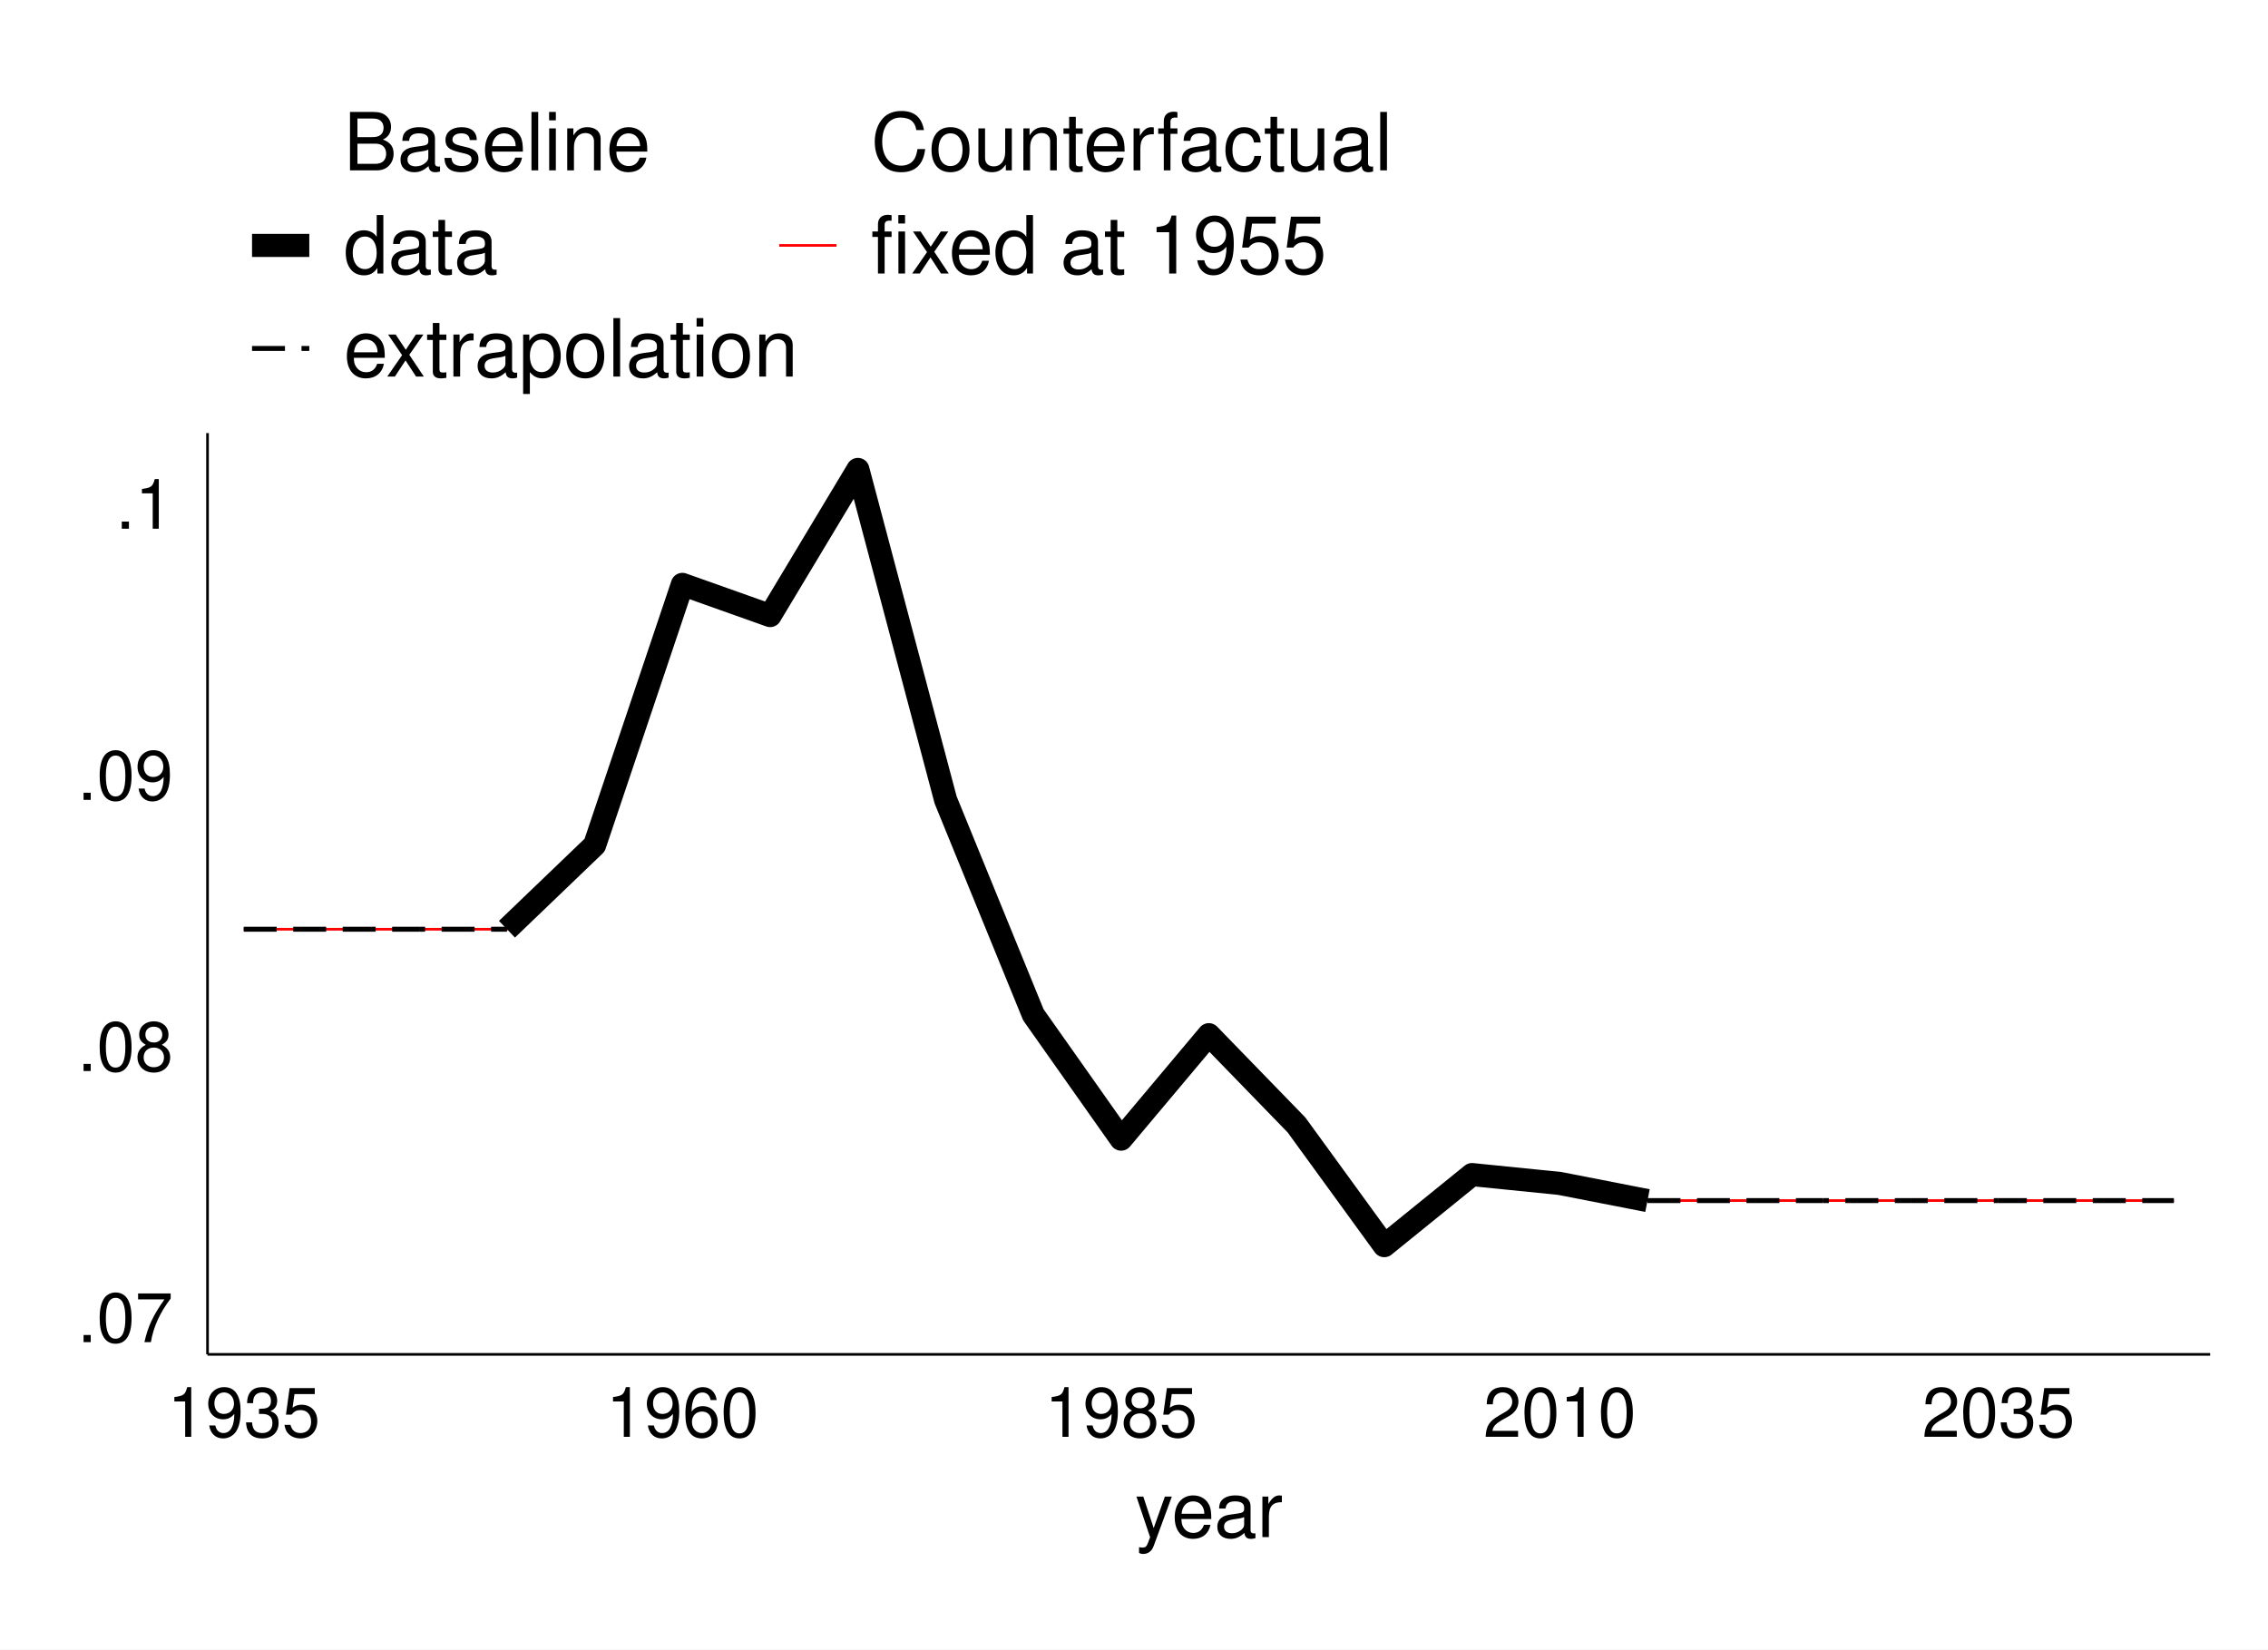
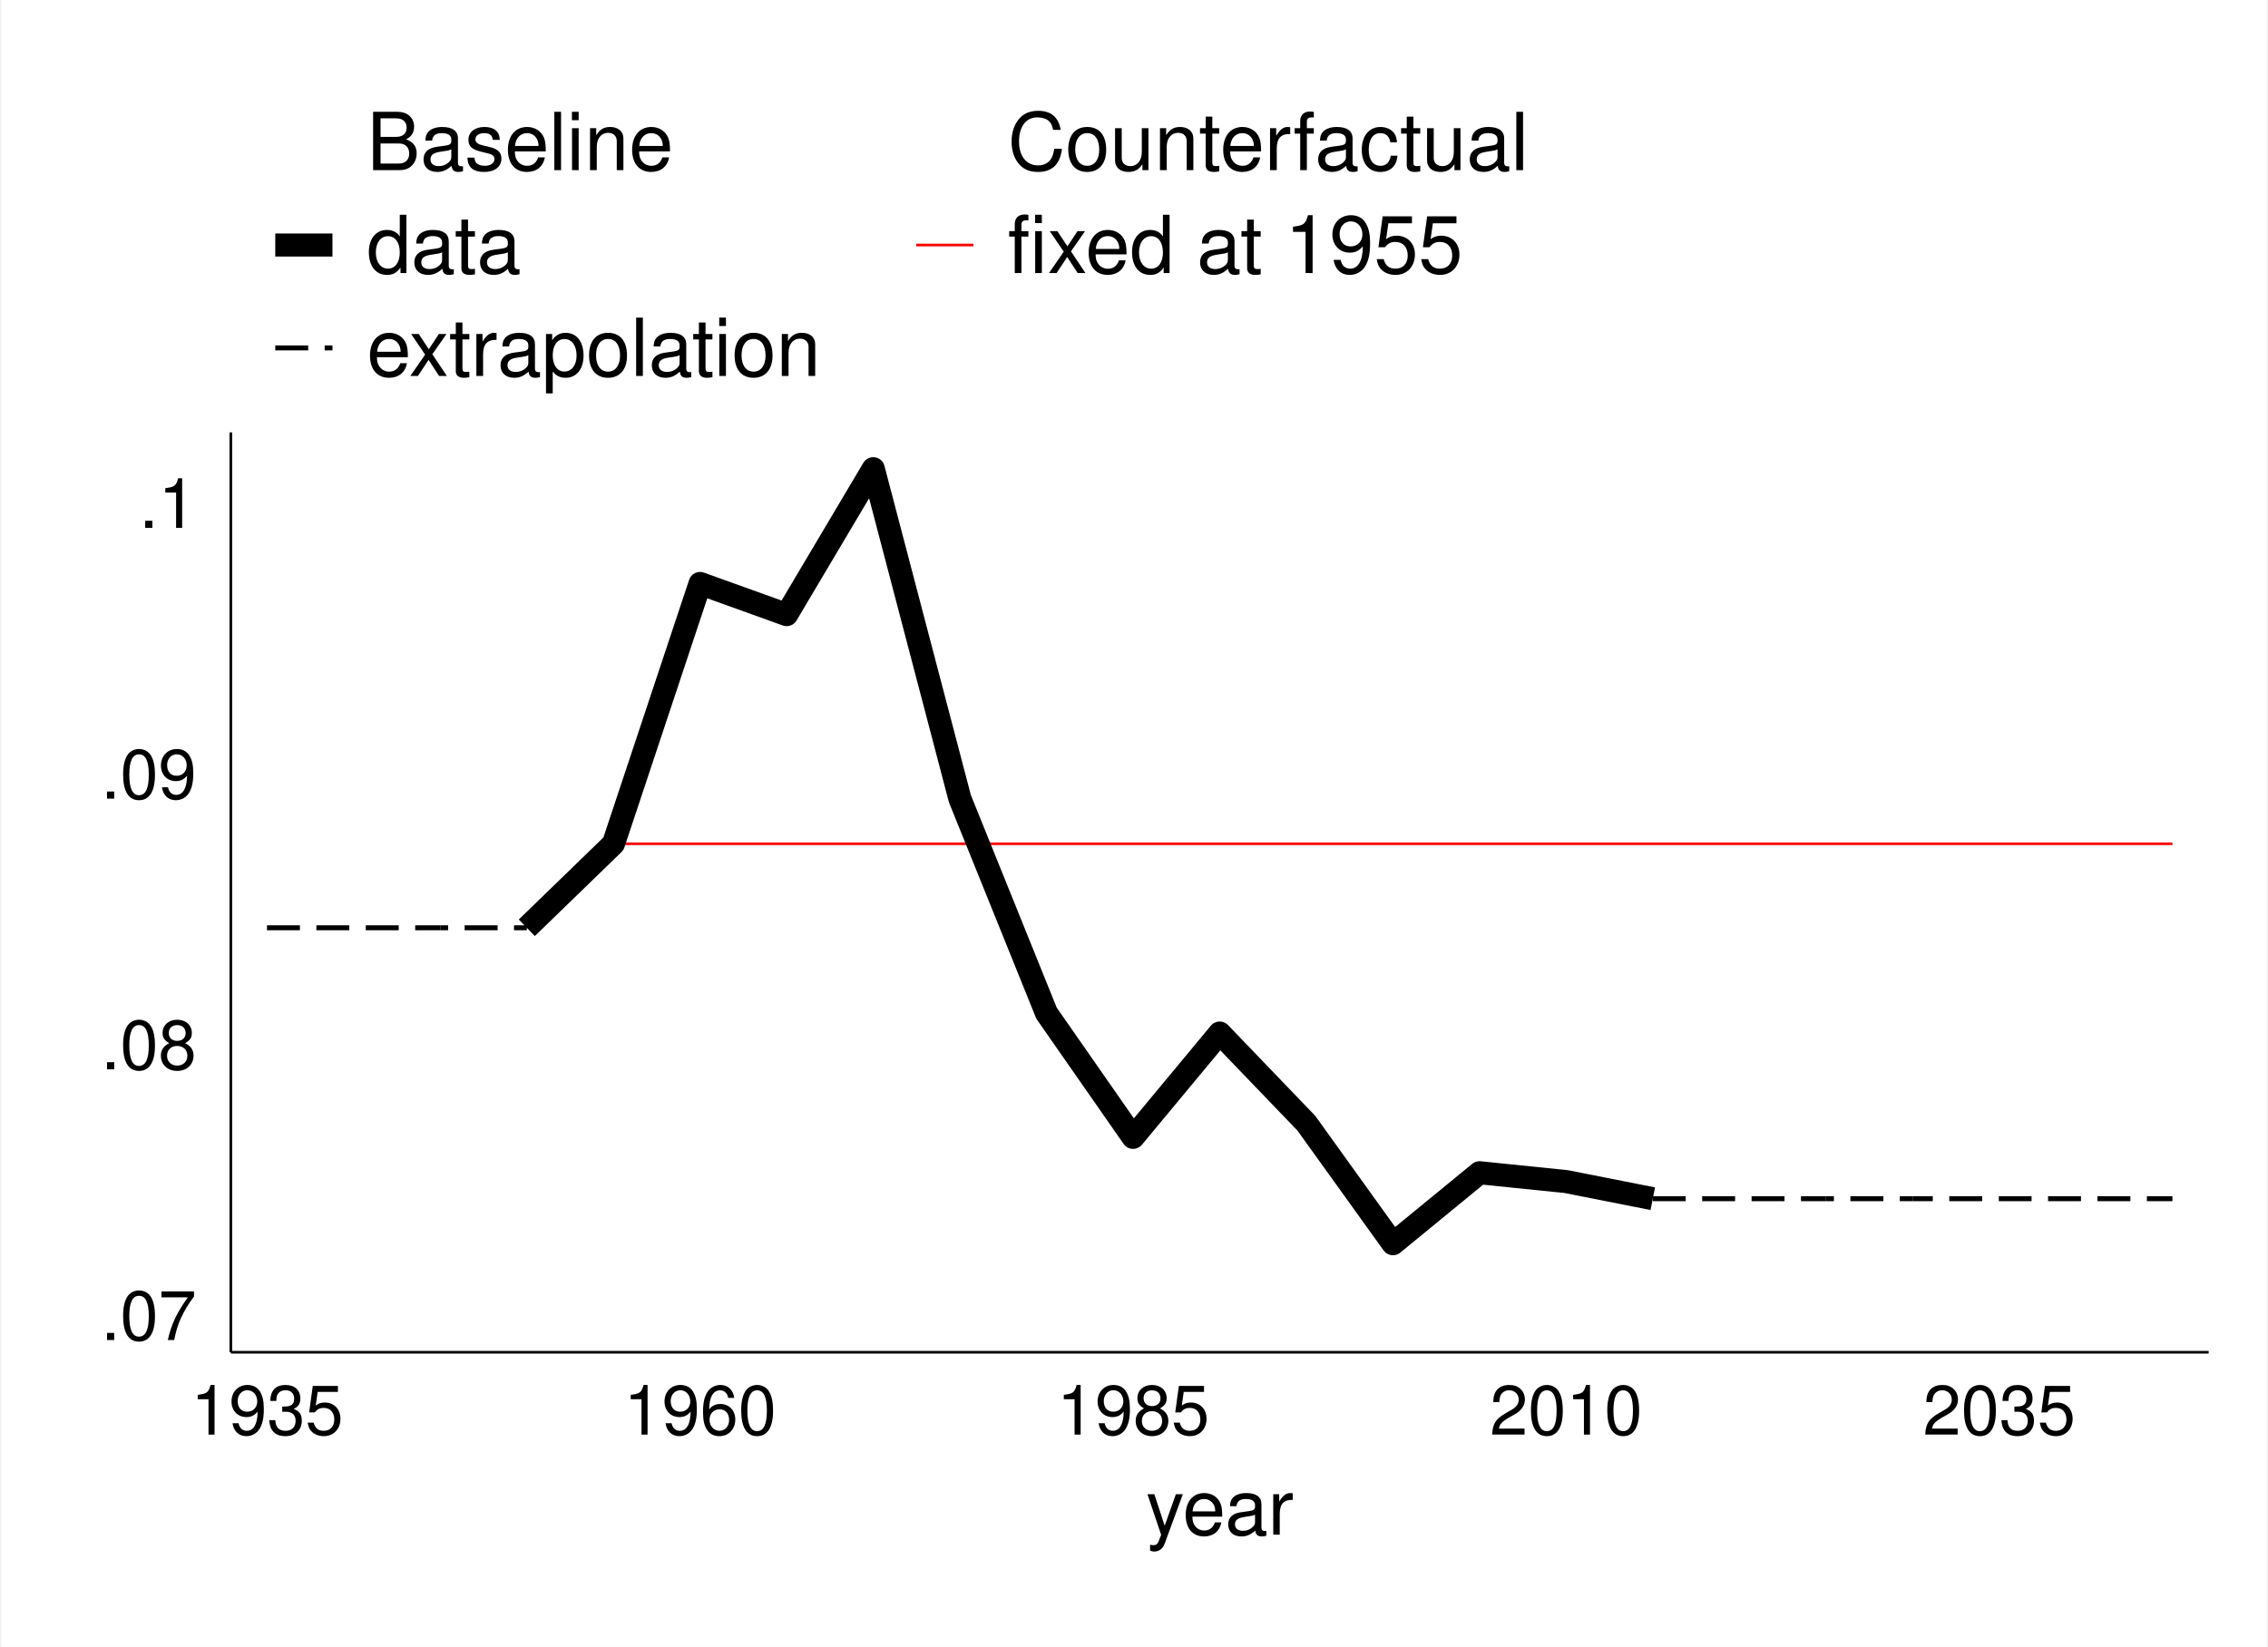
- <svg xmlns="http://www.w3.org/2000/svg" version="1.1" width="3.575in" height="2.600in" viewBox="0 0 2574 1872">
+ <svg xmlns="http://www.w3.org/2000/svg" version="1.1" width="3.58in" height="2.60in" viewBox="0 0 2574 1872">
  <rect x="0" y="0" width="2574" height="1872" style="fill:#FFFFFF;stroke:none" />
  <rect x="0.00" y="0.00" width="2573.92" height="1872.00" style="fill:#FFFFFF" />
  <rect x="1.50" y="1.50" width="2570.92" height="1869.00" style="fill:none;stroke:#FFFFFF;stroke-width:3.00" />
-   <rect x="235.52" y="491.57" width="2272.84" height="1045.72" style="fill:#FFFFFF" />
-   <rect x="237.02" y="493.07" width="2269.84" height="1042.72" style="fill:none;stroke:#FFFFFF;stroke-opacity:0.00;stroke-width:3.00" />
-   <path d=" M276.62 1054.73 L376.21 1054.73 L475.79 1054.73 L575.37 1054.73 L674.87 959.25 L774.45 663.31 L874.03 698.70 L973.62 532.83 L1073.20 907.93 L1172.78 1151.82 L1272.36 1292.99 L1371.94 1174.42 L1471.44 1276.90 L1571.02 1413.89 L1670.61 1333.21 L1770.19 1343.27 L1869.77 1362.73 L1969.35 1362.73 L2068.93 1362.73 L2168.43 1362.73 L2268.02 1362.73 L2367.60 1362.73 L2467.18 1362.73" stroke-linejoin="round" style="fill:none;stroke:#FF0000;stroke-width:3.00" />
-   <path d=" M575.37 1054.73 L674.87 959.25 L774.45 663.31 L874.03 698.70 L973.62 532.83 L1073.20 907.93 L1172.78 1151.82 L1272.36 1292.99 L1371.94 1174.42 L1471.44 1276.90 L1571.02 1413.89 L1670.61 1333.21 L1770.19 1343.27 L1869.77 1362.73" stroke-linejoin="round" style="fill:none;stroke:#000000;stroke-width:26.21" />
-   <line x1="276.62" y1="1054.73" x2="314.03" y2="1054.73" style="stroke:#000000;stroke-width:5.62" />
-   <line x1="332.77" y1="1054.73" x2="370.17" y2="1054.73" style="stroke:#000000;stroke-width:5.62" />
-   <line x1="388.92" y1="1054.73" x2="426.32" y2="1054.73" style="stroke:#000000;stroke-width:5.62" />
-   <line x1="445.06" y1="1054.73" x2="475.79" y2="1054.73" style="stroke:#000000;stroke-width:5.62" />
-   <line x1="475.79" y1="1054.73" x2="482.46" y2="1054.73" style="stroke:#000000;stroke-width:5.62" />
-   <line x1="501.21" y1="1054.73" x2="538.61" y2="1054.73" style="stroke:#000000;stroke-width:5.62" />
-   <line x1="557.35" y1="1054.73" x2="575.37" y2="1054.73" style="stroke:#000000;stroke-width:5.62" />
+   <rect x="260.54" y="491.57" width="2247.83" height="1045.72" style="fill:#FFFFFF" />
+   <rect x="262.04" y="493.07" width="2244.83" height="1042.72" style="fill:none;stroke:#FFFFFF;stroke-width:3.00" />
+   <path d=" M695.38 959.25 L793.84 959.25 L892.21 959.25 L990.67 959.25 L1089.12 959.25 L1187.58 959.25 L1285.95 959.25 L1384.41 959.25 L1482.87 959.25 L1581.32 959.25 L1679.70 959.25 L1778.15 959.25 L1876.61 959.25 L1974.98 959.25 L2073.44 959.25 L2171.89 959.25 L2270.35 959.25 L2368.72 959.25 L2467.18 959.25" stroke-linejoin="round" style="fill:none;stroke:#FF0000;stroke-width:3.00" />
+   <path d=" M596.93 1054.73 L695.38 959.25 L793.84 663.31 L892.21 698.70 L990.67 532.83 L1089.12 907.93 L1187.58 1151.82 L1285.95 1292.99 L1384.41 1174.42 L1482.87 1276.90 L1581.32 1413.89 L1679.70 1333.21 L1778.15 1343.27 L1876.61 1362.73" stroke-linejoin="round" style="fill:none;stroke:#000000;stroke-width:26.21" />
+   <line x1="301.64" y1="1054.73" x2="339.04" y2="1054.73" style="stroke:#000000;stroke-width:5.62" />
+   <line x1="357.79" y1="1054.73" x2="395.19" y2="1054.73" style="stroke:#000000;stroke-width:5.62" />
+   <line x1="413.93" y1="1054.73" x2="451.33" y2="1054.73" style="stroke:#000000;stroke-width:5.62" />
+   <line x1="470.08" y1="1054.73" x2="498.55" y2="1054.73" style="stroke:#000000;stroke-width:5.62" />
+   <line x1="498.55" y1="1054.73" x2="507.48" y2="1054.73" style="stroke:#000000;stroke-width:5.62" />
+   <line x1="526.22" y1="1054.73" x2="563.71" y2="1054.73" style="stroke:#000000;stroke-width:5.62" />
+   <line x1="582.37" y1="1054.73" x2="596.93" y2="1054.73" style="stroke:#000000;stroke-width:5.62" />
  <path d="" stroke-linejoin="round" style="fill:none;stroke:#000000;stroke-width:5.62" />
-   <line x1="1869.77" y1="1362.73" x2="1907.17" y2="1362.73" style="stroke:#000000;stroke-width:5.62" />
-   <line x1="1925.92" y1="1362.73" x2="1963.32" y2="1362.73" style="stroke:#000000;stroke-width:5.62" />
-   <line x1="1982.06" y1="1362.73" x2="2019.46" y2="1362.73" style="stroke:#000000;stroke-width:5.62" />
-   <line x1="2038.21" y1="1362.73" x2="2068.93" y2="1362.73" style="stroke:#000000;stroke-width:5.62" />
-   <line x1="2068.93" y1="1362.73" x2="2075.61" y2="1362.73" style="stroke:#000000;stroke-width:5.62" />
-   <line x1="2094.35" y1="1362.73" x2="2131.75" y2="1362.73" style="stroke:#000000;stroke-width:5.62" />
-   <line x1="2150.50" y1="1362.73" x2="2168.43" y2="1362.73" style="stroke:#000000;stroke-width:5.62" />
-   <line x1="2168.43" y1="1362.73" x2="2187.90" y2="1362.73" style="stroke:#000000;stroke-width:5.62" />
-   <line x1="2206.64" y1="1362.73" x2="2244.13" y2="1362.73" style="stroke:#000000;stroke-width:5.62" />
-   <line x1="2262.79" y1="1362.73" x2="2268.02" y2="1362.73" style="stroke:#000000;stroke-width:5.62" />
-   <line x1="2268.02" y1="1362.73" x2="2300.27" y2="1362.73" style="stroke:#000000;stroke-width:5.62" />
-   <line x1="2319.01" y1="1362.73" x2="2356.42" y2="1362.73" style="stroke:#000000;stroke-width:5.62" />
-   <line x1="2375.16" y1="1362.73" x2="2412.56" y2="1362.73" style="stroke:#000000;stroke-width:5.62" />
-   <line x1="2431.30" y1="1362.73" x2="2467.18" y2="1362.73" style="stroke:#000000;stroke-width:5.62" />
+   <line x1="1876.61" y1="1362.73" x2="1914.01" y2="1362.73" style="stroke:#000000;stroke-width:5.62" />
+   <line x1="1932.75" y1="1362.73" x2="1970.16" y2="1362.73" style="stroke:#000000;stroke-width:5.62" />
+   <line x1="1988.90" y1="1362.73" x2="2026.30" y2="1362.73" style="stroke:#000000;stroke-width:5.62" />
+   <line x1="2045.04" y1="1362.73" x2="2073.44" y2="1362.73" style="stroke:#000000;stroke-width:5.62" />
+   <line x1="2073.44" y1="1362.73" x2="2082.45" y2="1362.73" style="stroke:#000000;stroke-width:5.62" />
+   <line x1="2101.19" y1="1362.73" x2="2138.67" y2="1362.73" style="stroke:#000000;stroke-width:5.62" />
+   <line x1="2157.33" y1="1362.73" x2="2171.89" y2="1362.73" style="stroke:#000000;stroke-width:5.62" />
+   <line x1="2171.89" y1="1362.73" x2="2194.82" y2="1362.73" style="stroke:#000000;stroke-width:5.62" />
+   <line x1="2213.56" y1="1362.73" x2="2250.96" y2="1362.73" style="stroke:#000000;stroke-width:5.62" />
+   <line x1="2269.70" y1="1362.73" x2="2270.35" y2="1362.73" style="stroke:#000000;stroke-width:5.62" />
+   <line x1="2270.35" y1="1362.73" x2="2307.11" y2="1362.73" style="stroke:#000000;stroke-width:5.62" />
+   <line x1="2325.85" y1="1362.73" x2="2363.25" y2="1362.73" style="stroke:#000000;stroke-width:5.62" />
+   <line x1="2382.00" y1="1362.73" x2="2419.40" y2="1362.73" style="stroke:#000000;stroke-width:5.62" />
+   <line x1="2438.14" y1="1362.73" x2="2467.18" y2="1362.73" style="stroke:#000000;stroke-width:5.62" />
  <path d="" stroke-linejoin="round" style="fill:none;stroke:#000000;stroke-width:5.62" />
-   <line x1="235.52" y1="1537.29" x2="235.52" y2="491.57" style="stroke:#000000;stroke-width:3.00" />
-   <text x="196.51" y="1523.43" style="font-family:'Helvetica';font-size:78.02px;fill:#000000" text-anchor="end">.07</text>
-   <text x="196.51" y="1215.67" style="font-family:'Helvetica';font-size:78.02px;fill:#000000" text-anchor="end">.08</text>
-   <text x="196.51" y="907.91" style="font-family:'Helvetica';font-size:78.02px;fill:#000000" text-anchor="end">.09</text>
-   <text x="196.51" y="600.14" style="font-family:'Helvetica';font-size:78.02px;fill:#000000" text-anchor="end">.1</text>
-   <line x1="235.52" y1="1537.29" x2="2508.36" y2="1537.29" style="stroke:#000000;stroke-width:3.00" />
-   <text x="276.71" y="1630.88" style="font-family:'Helvetica';font-size:78.02px;fill:#000000" text-anchor="middle">1935</text>
-   <text x="774.53" y="1630.88" style="font-family:'Helvetica';font-size:78.02px;fill:#000000" text-anchor="middle">1960</text>
-   <text x="1272.36" y="1630.88" style="font-family:'Helvetica';font-size:78.02px;fill:#000000" text-anchor="middle">1985</text>
-   <text x="1770.19" y="1630.88" style="font-family:'Helvetica';font-size:78.02px;fill:#000000" text-anchor="middle">2010</text>
-   <text x="2268.10" y="1630.88" style="font-family:'Helvetica';font-size:78.02px;fill:#000000" text-anchor="middle">2035</text>
-   <text x="1371.94" y="1744.68" style="font-family:'Helvetica';font-size:87.76px;fill:#000000" text-anchor="middle">year</text>
-   <rect x="257.96" y="88.00" width="1215.01" height="381.12" style="fill:#FFFFFF" />
-   <rect x="259.46" y="89.50" width="1212.01" height="378.12" style="fill:none;stroke:#FFFFFF;stroke-opacity:0.00;stroke-width:3.00" />
-   <text x="390.04" y="193.39" style="font-family:'Helvetica';font-size:90.97px;fill:#000000">Baseline</text>
-   <text x="988.42" y="193.39" style="font-family:'Helvetica';font-size:90.97px;fill:#000000">Counterfactual</text>
-   <text x="390.04" y="310.43" style="font-family:'Helvetica';font-size:90.97px;fill:#000000">data</text>
-   <text x="988.42" y="310.43" style="font-family:'Helvetica';font-size:90.97px;fill:#000000">fixed at 1955</text>
-   <text x="390.04" y="427.39" style="font-family:'Helvetica';font-size:90.97px;fill:#000000">extrapolation</text>
-   <line x1="286.04" y1="278.56" x2="351.03" y2="278.56" style="stroke:#000000;stroke-width:26.21" />
-   <line x1="884.41" y1="278.56" x2="949.40" y2="278.56" style="stroke:#FF0000;stroke-width:3.00" />
-   <line x1="286.04" y1="395.52" x2="323.44" y2="395.52" style="stroke:#000000;stroke-width:5.62" />
-   <line x1="342.18" y1="395.52" x2="351.03" y2="395.52" style="stroke:#000000;stroke-width:5.62" />
+   <line x1="260.54" y1="1537.29" x2="260.54" y2="491.57" style="stroke:#000000;stroke-width:3.00" />
+   <text x="221.52" y="1523.43" style="font-family:'Helvetica';font-size:78.02px;fill:#000000" text-anchor="end">.07</text>
+   <text x="221.52" y="1215.67" style="font-family:'Helvetica';font-size:78.02px;fill:#000000" text-anchor="end">.08</text>
+   <text x="221.52" y="907.91" style="font-family:'Helvetica';font-size:78.02px;fill:#000000" text-anchor="end">.09</text>
+   <text x="221.52" y="600.14" style="font-family:'Helvetica';font-size:78.02px;fill:#000000" text-anchor="end">.1</text>
+   <line x1="260.54" y1="1537.29" x2="2508.36" y2="1537.29" style="stroke:#000000;stroke-width:3.00" />
+   <text x="301.72" y="1630.88" style="font-family:'Helvetica';font-size:78.02px;fill:#000000" text-anchor="middle">1935</text>
+   <text x="793.84" y="1630.88" style="font-family:'Helvetica';font-size:78.02px;fill:#000000" text-anchor="middle">1960</text>
+   <text x="1286.03" y="1630.88" style="font-family:'Helvetica';font-size:78.02px;fill:#000000" text-anchor="middle">1985</text>
+   <text x="1778.15" y="1630.88" style="font-family:'Helvetica';font-size:78.02px;fill:#000000" text-anchor="middle">2010</text>
+   <text x="2270.35" y="1630.88" style="font-family:'Helvetica';font-size:78.02px;fill:#000000" text-anchor="middle">2035</text>
+   <text x="1384.49" y="1744.68" style="font-family:'Helvetica';font-size:87.76px;fill:#000000" text-anchor="middle">year</text>
+   <rect x="282.98" y="88.00" width="1499.03" height="381.12" style="fill:#FFFFFF" />
+   <rect x="284.48" y="89.50" width="1496.03" height="378.12" style="fill:none;stroke:#FFFFFF;stroke-width:3.00" />
+   <text x="415.06" y="193.39" style="font-family:'Helvetica';font-size:90.97px;fill:#000000">Baseline</text>
+   <text x="1143.50" y="193.39" style="font-family:'Helvetica';font-size:90.97px;fill:#000000">Counterfactual</text>
+   <text x="415.06" y="310.43" style="font-family:'Helvetica';font-size:90.97px;fill:#000000">data</text>
+   <text x="1143.50" y="310.43" style="font-family:'Helvetica';font-size:90.97px;fill:#000000">fixed at 1955</text>
+   <text x="415.06" y="427.39" style="font-family:'Helvetica';font-size:90.97px;fill:#000000">extrapolation</text>
+   <line x1="311.05" y1="278.56" x2="376.05" y2="278.56" style="stroke:#000000;stroke-width:26.21" />
+   <line x1="1039.49" y1="278.56" x2="1104.49" y2="278.56" style="stroke:#FF0000;stroke-width:3.00" />
+   <line x1="311.05" y1="395.52" x2="348.46" y2="395.52" style="stroke:#000000;stroke-width:5.62" />
+   <line x1="367.20" y1="395.52" x2="376.05" y2="395.52" style="stroke:#000000;stroke-width:5.62" />
</svg>
